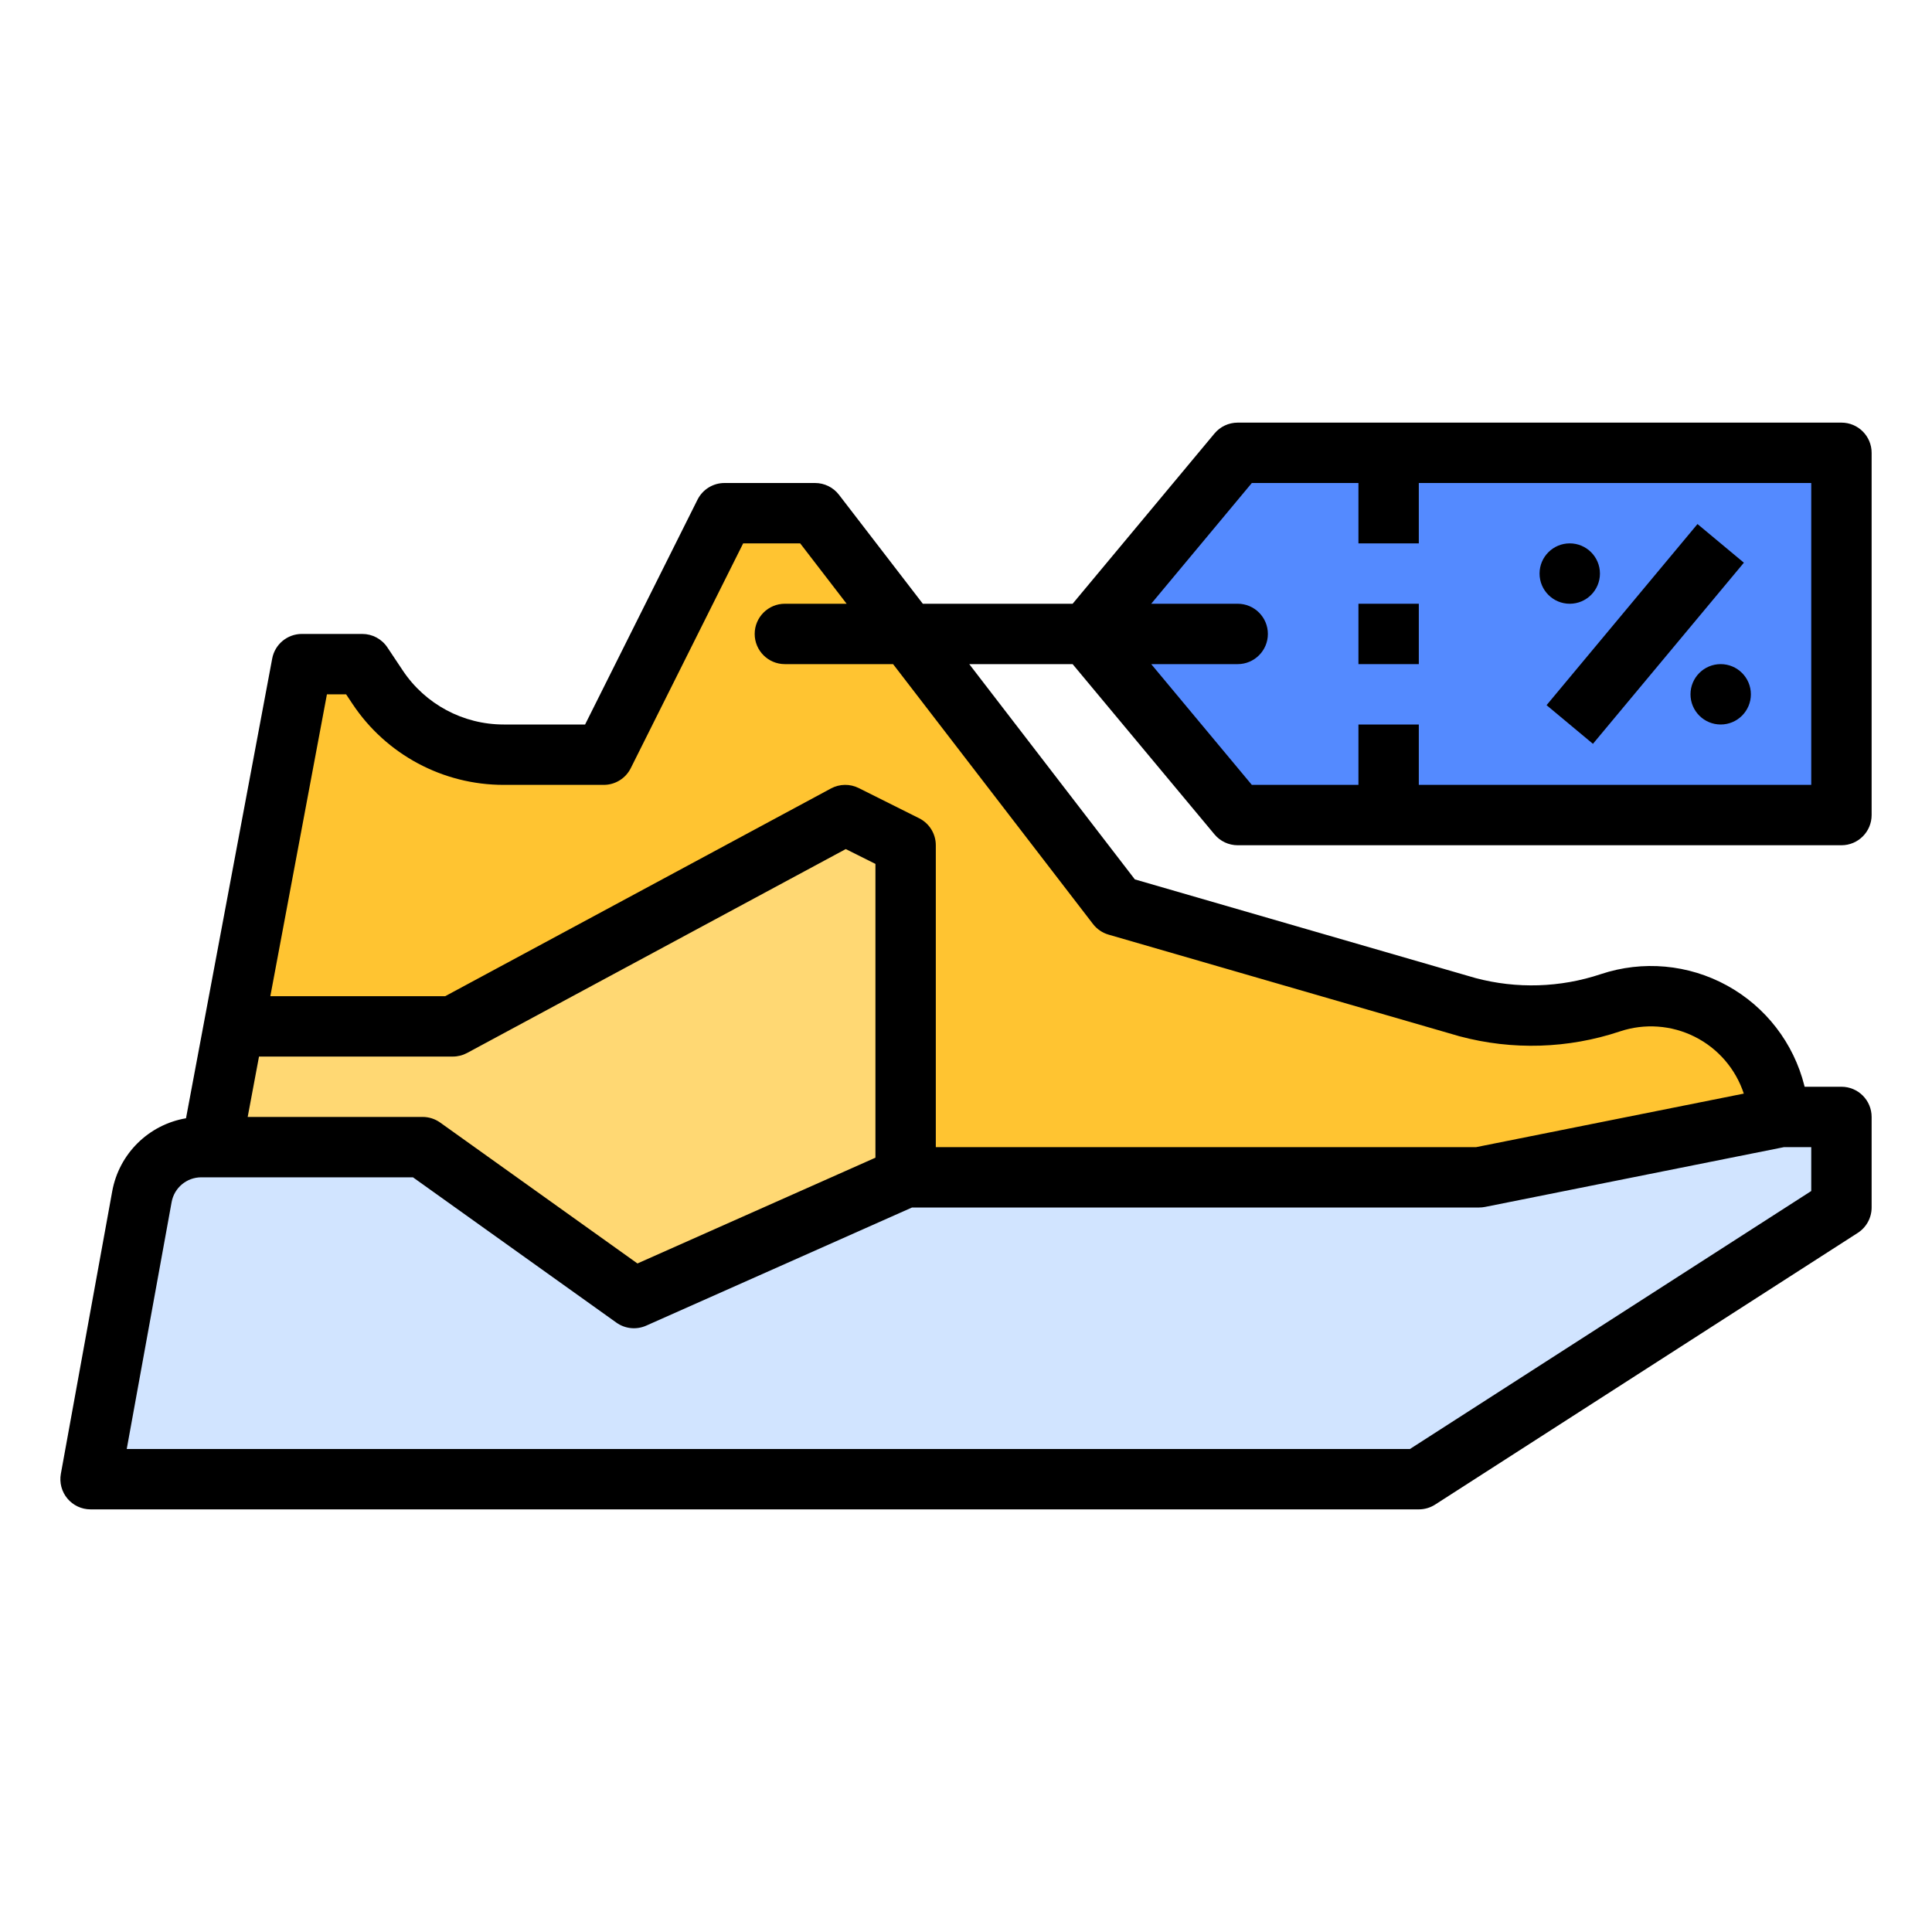
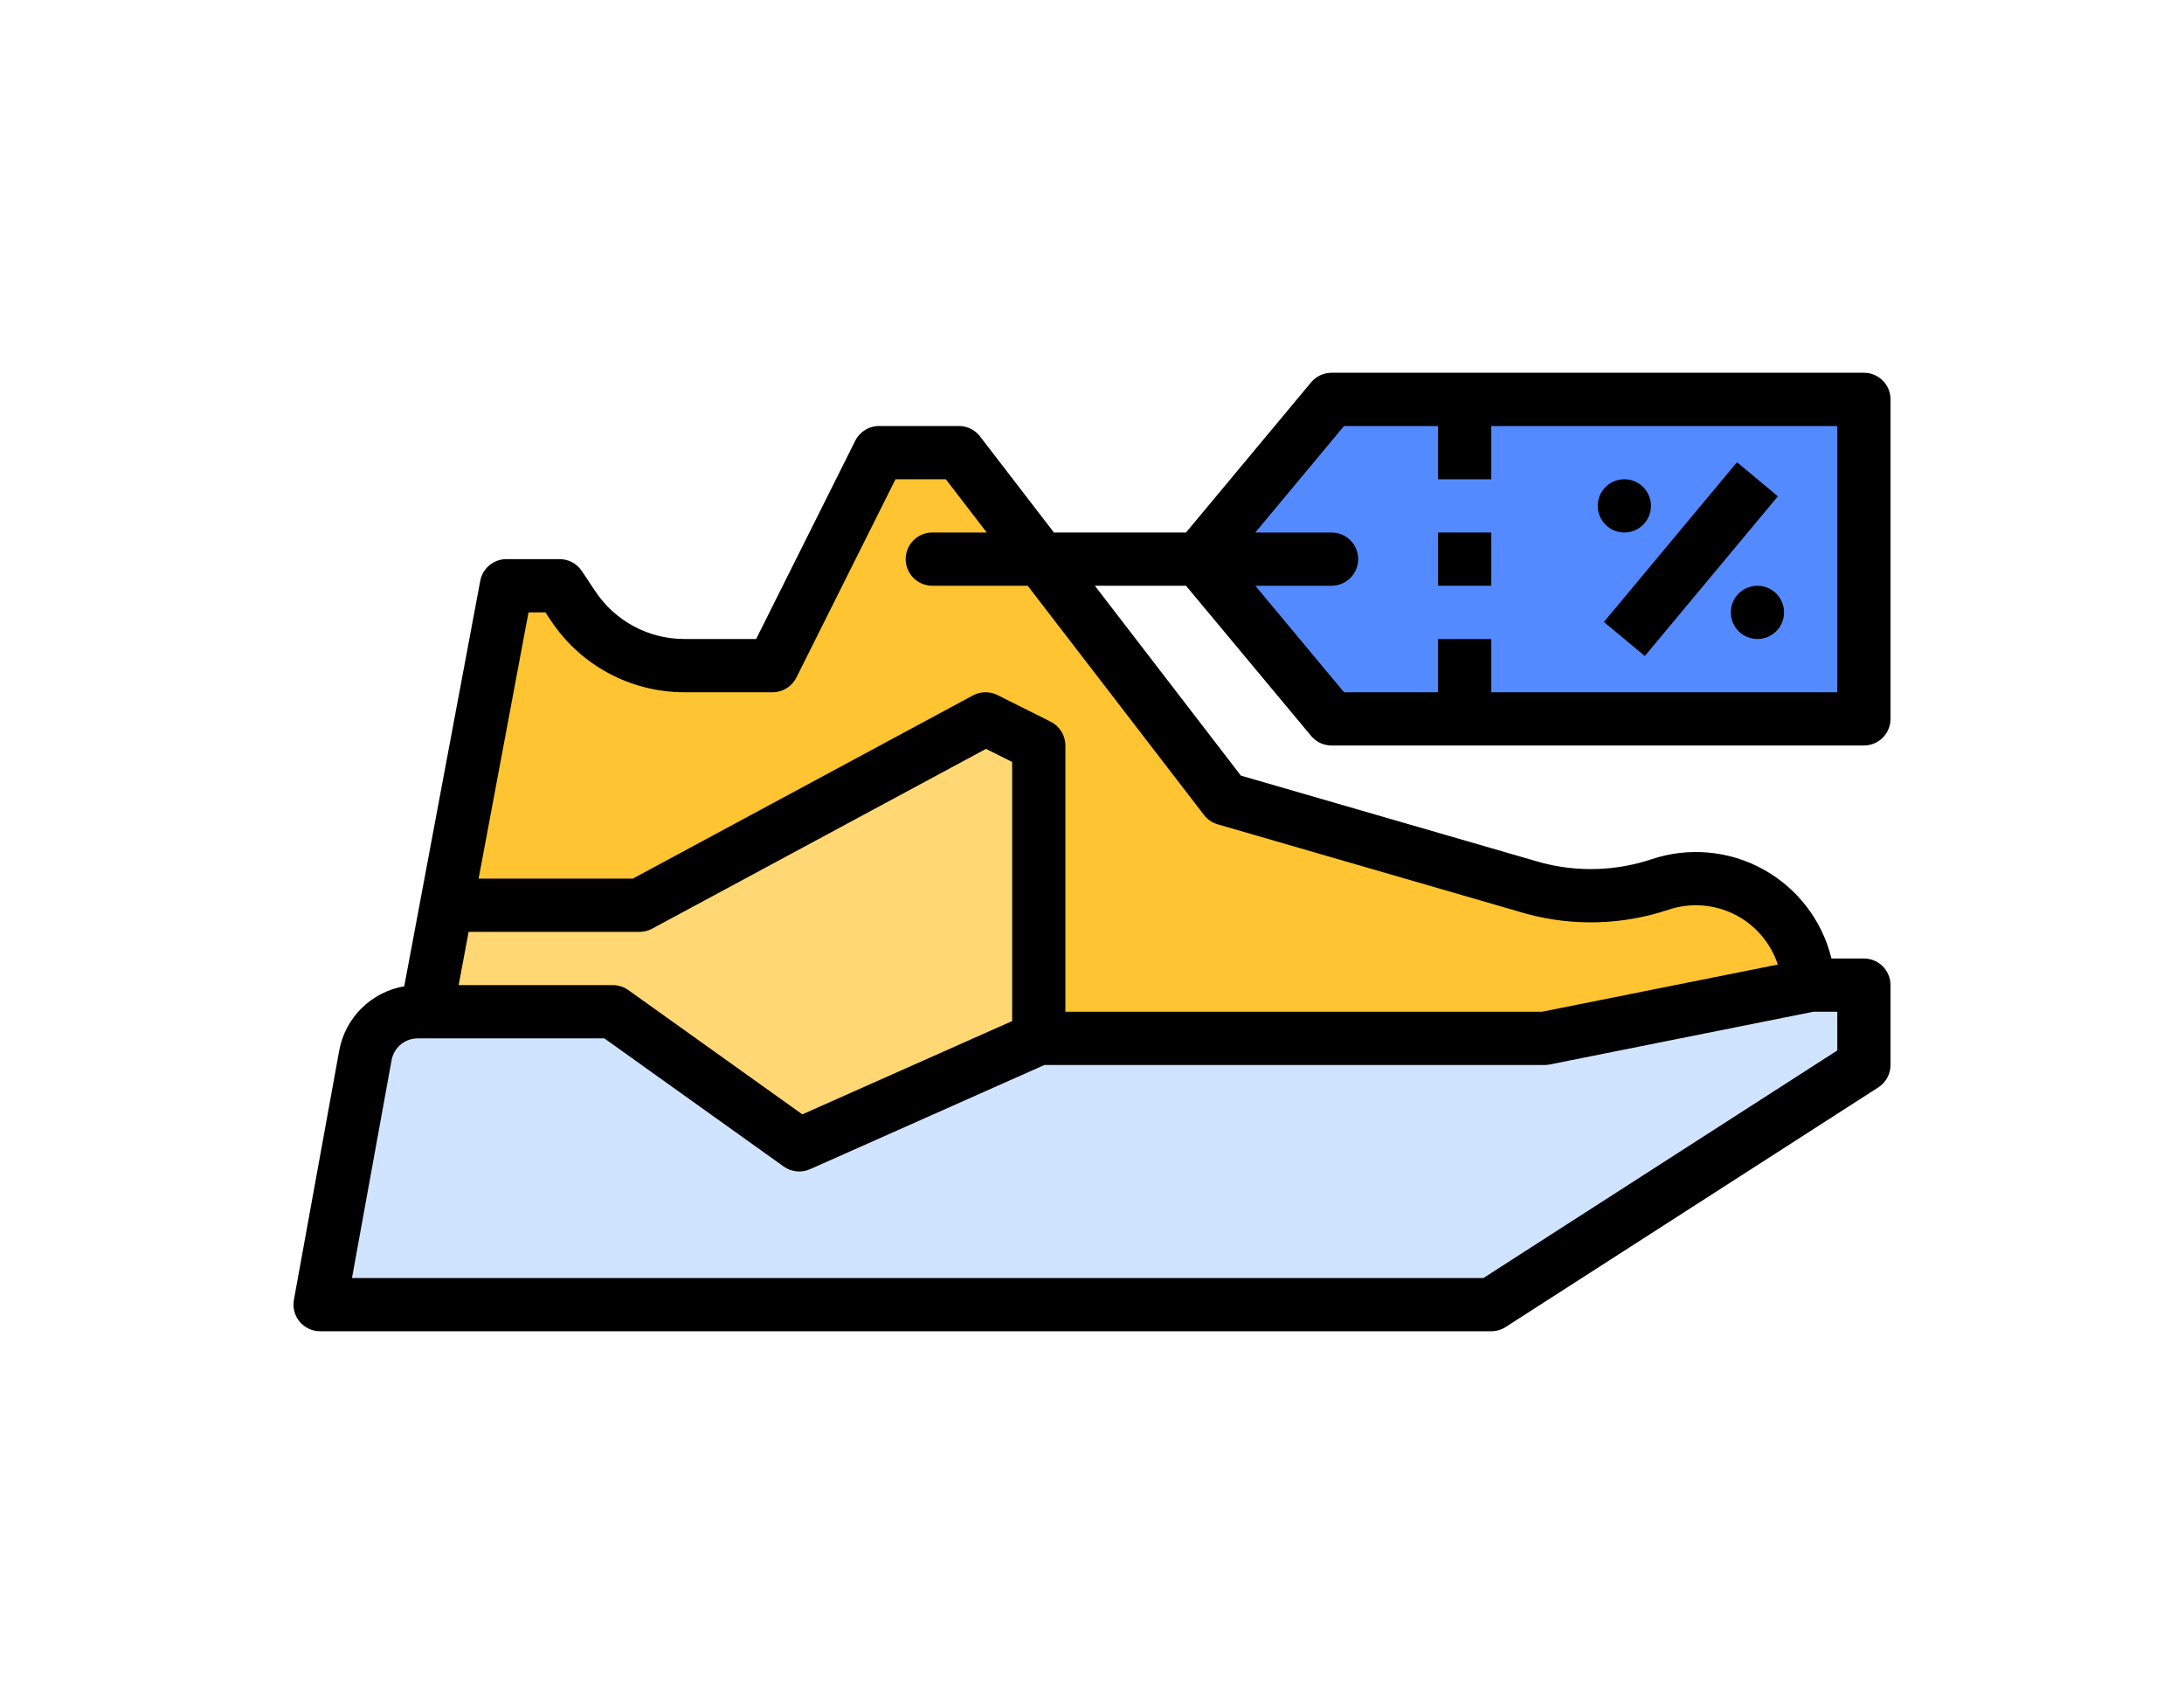
- <svg xmlns="http://www.w3.org/2000/svg" id="filled_outline" data-name="filled outline" viewBox="0 0 512 512" width="512" height="512">
+ <svg xmlns="http://www.w3.org/2000/svg" id="filled_outline" data-name="filled outline" viewBox="0 0 512 512" width="50px" height="39px">
  <path d="M472,296v16L336,352H96L56,304,80,176H96l4.07,6.11A40.173,40.173,0,0,0,133.5,200H160l32-64h24l80,104,92.88,26.9A66.037,66.037,0,0,0,426.78,265.74a33.945,33.945,0,0,1,43.65,23.96Z" style="fill:#ffc431" />
  <polygon points="240 224 240 352 96 352 56 304 62 272 120 272 224 216 240 224" style="fill:#ffd873" />
  <path d="M53.353,304H112l56,40,72-32H392l80-16h16v24L376,392H24l13.611-74.862A16,16,0,0,1,53.353,304Z" style="fill:#d1e4ff" />
  <polygon points="488 216 328 216 288 168 328 120 488 120 488 216" style="fill:#548aff" />
  <path d="M488,112H328a7.999,7.999,0,0,0-6.146,2.879L284.254,160h-39.699l-22.214-28.878A8,8,0,0,0,216,128H192a8,8,0,0,0-7.155,4.422L155.056,192H133.505a32.119,32.119,0,0,1-26.777-14.33l-4.071-6.107A7.999,7.999,0,0,0,96,168H80a8.001,8.001,0,0,0-7.863,6.525L49.294,296.351A23.985,23.985,0,0,0,29.74,315.707L16.129,390.569A8.001,8.001,0,0,0,24,400H376a8.003,8.003,0,0,0,4.326-1.271l112-72A8,8,0,0,0,496,320V296a8,8,0,0,0-8-8h-9.754l-.06-.238a41.934,41.934,0,0,0-53.94-29.61,57.89,57.89,0,0,1-33.229,1.04l-90.273-26.146L256.862,176h27.391l37.601,45.121A7.999,7.999,0,0,0,328,224H488a8,8,0,0,0,8-8V120A8,8,0,0,0,488,112ZM232,306.801l-63.07,28.031-52.279-37.342A8.007,8.007,0,0,0,112,296H65.64l3-16H120a7.998,7.998,0,0,0,3.793-.956L224.137,225.013,232,228.944Zm248,8.832L373.65,384H33.586l11.896-65.432A7.996,7.996,0,0,1,53.354,312h56.083l53.913,38.51a8.004,8.004,0,0,0,7.899.801L241.697,320H392a7.993,7.993,0,0,0,1.569-.155L472.792,304H480ZM289.659,244.878a7.998,7.998,0,0,0,4.115,2.807l92.877,26.9c.055.016.109.03.164.045a73.827,73.827,0,0,0,42.491-1.299,25.919,25.919,0,0,1,32.819,16.485L391.208,304H248V224a8,8,0,0,0-4.422-7.155l-16-8a8.005,8.005,0,0,0-7.371.111L117.983,264H71.64l15-80h5.079l1.696,2.545A48.085,48.085,0,0,0,133.505,208H160a8,8,0,0,0,7.155-4.422L196.944,144h15.116l12.308,16H208a8,8,0,0,0,0,16h28.676ZM480,208H376V192H360v16H331.747l-26.666-32H328a8,8,0,0,0,0-16H305.081l26.666-32H360v16h16V128H480Z" />
  <circle cx="416" cy="152" r="8" />
  <circle cx="456" cy="184" r="8" />
  <rect x="404.759" y="160" width="62.482" height="15.999" transform="translate(27.81843 395.3935) rotate(-50.19443)" />
  <rect x="360" y="160" width="16" height="16" />
</svg>
